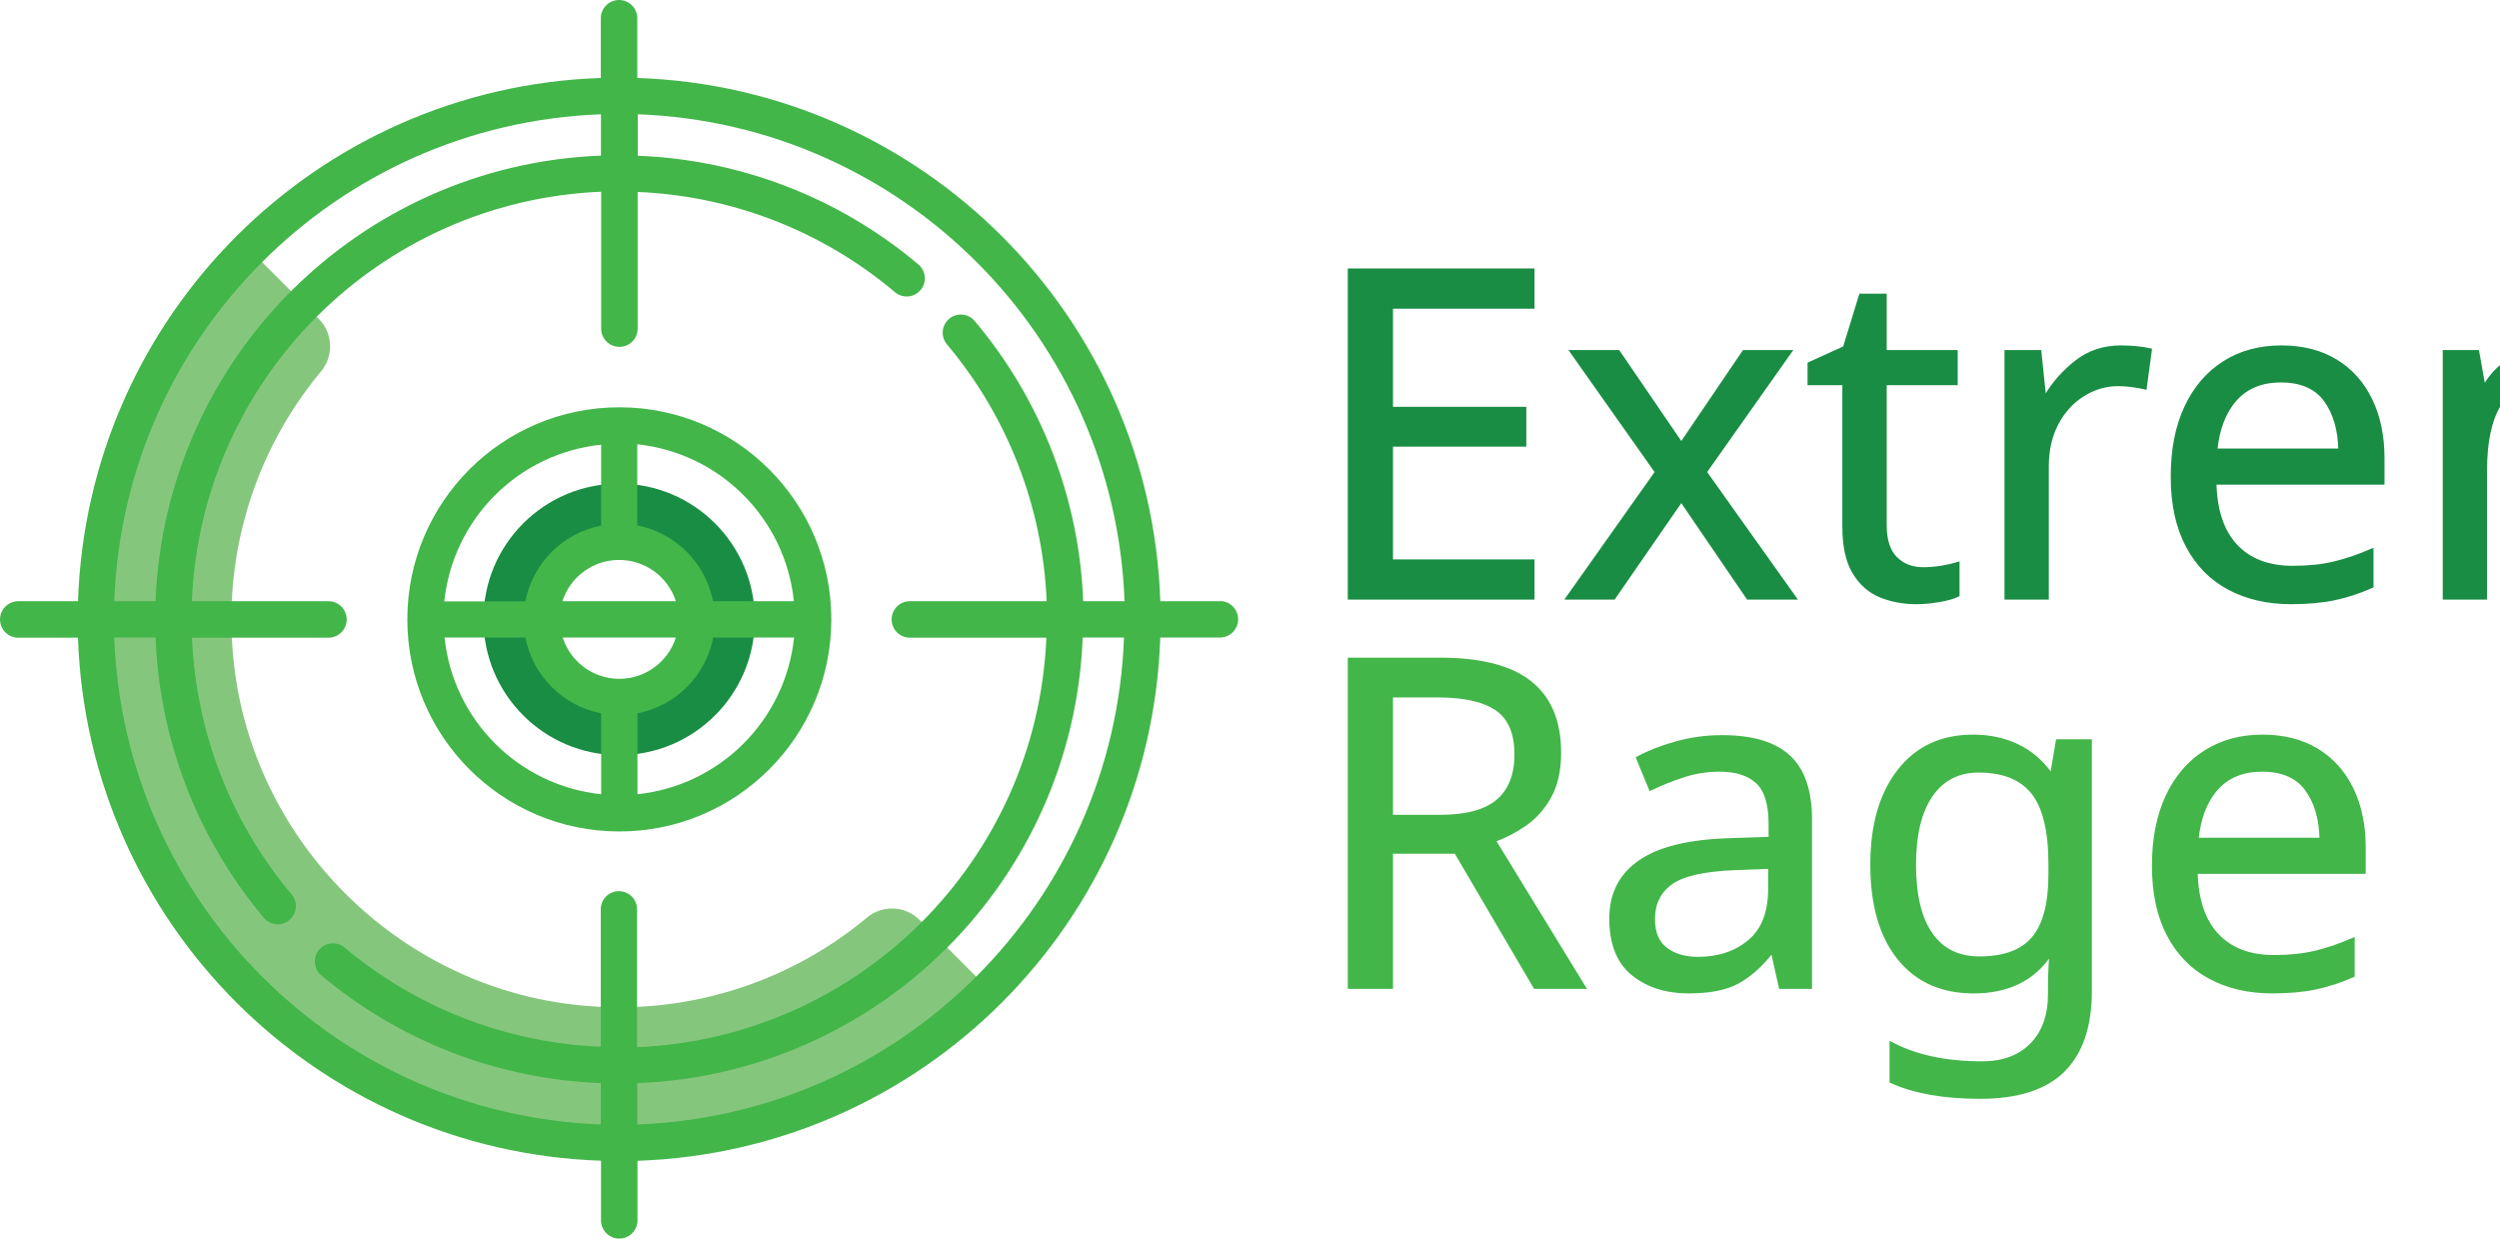
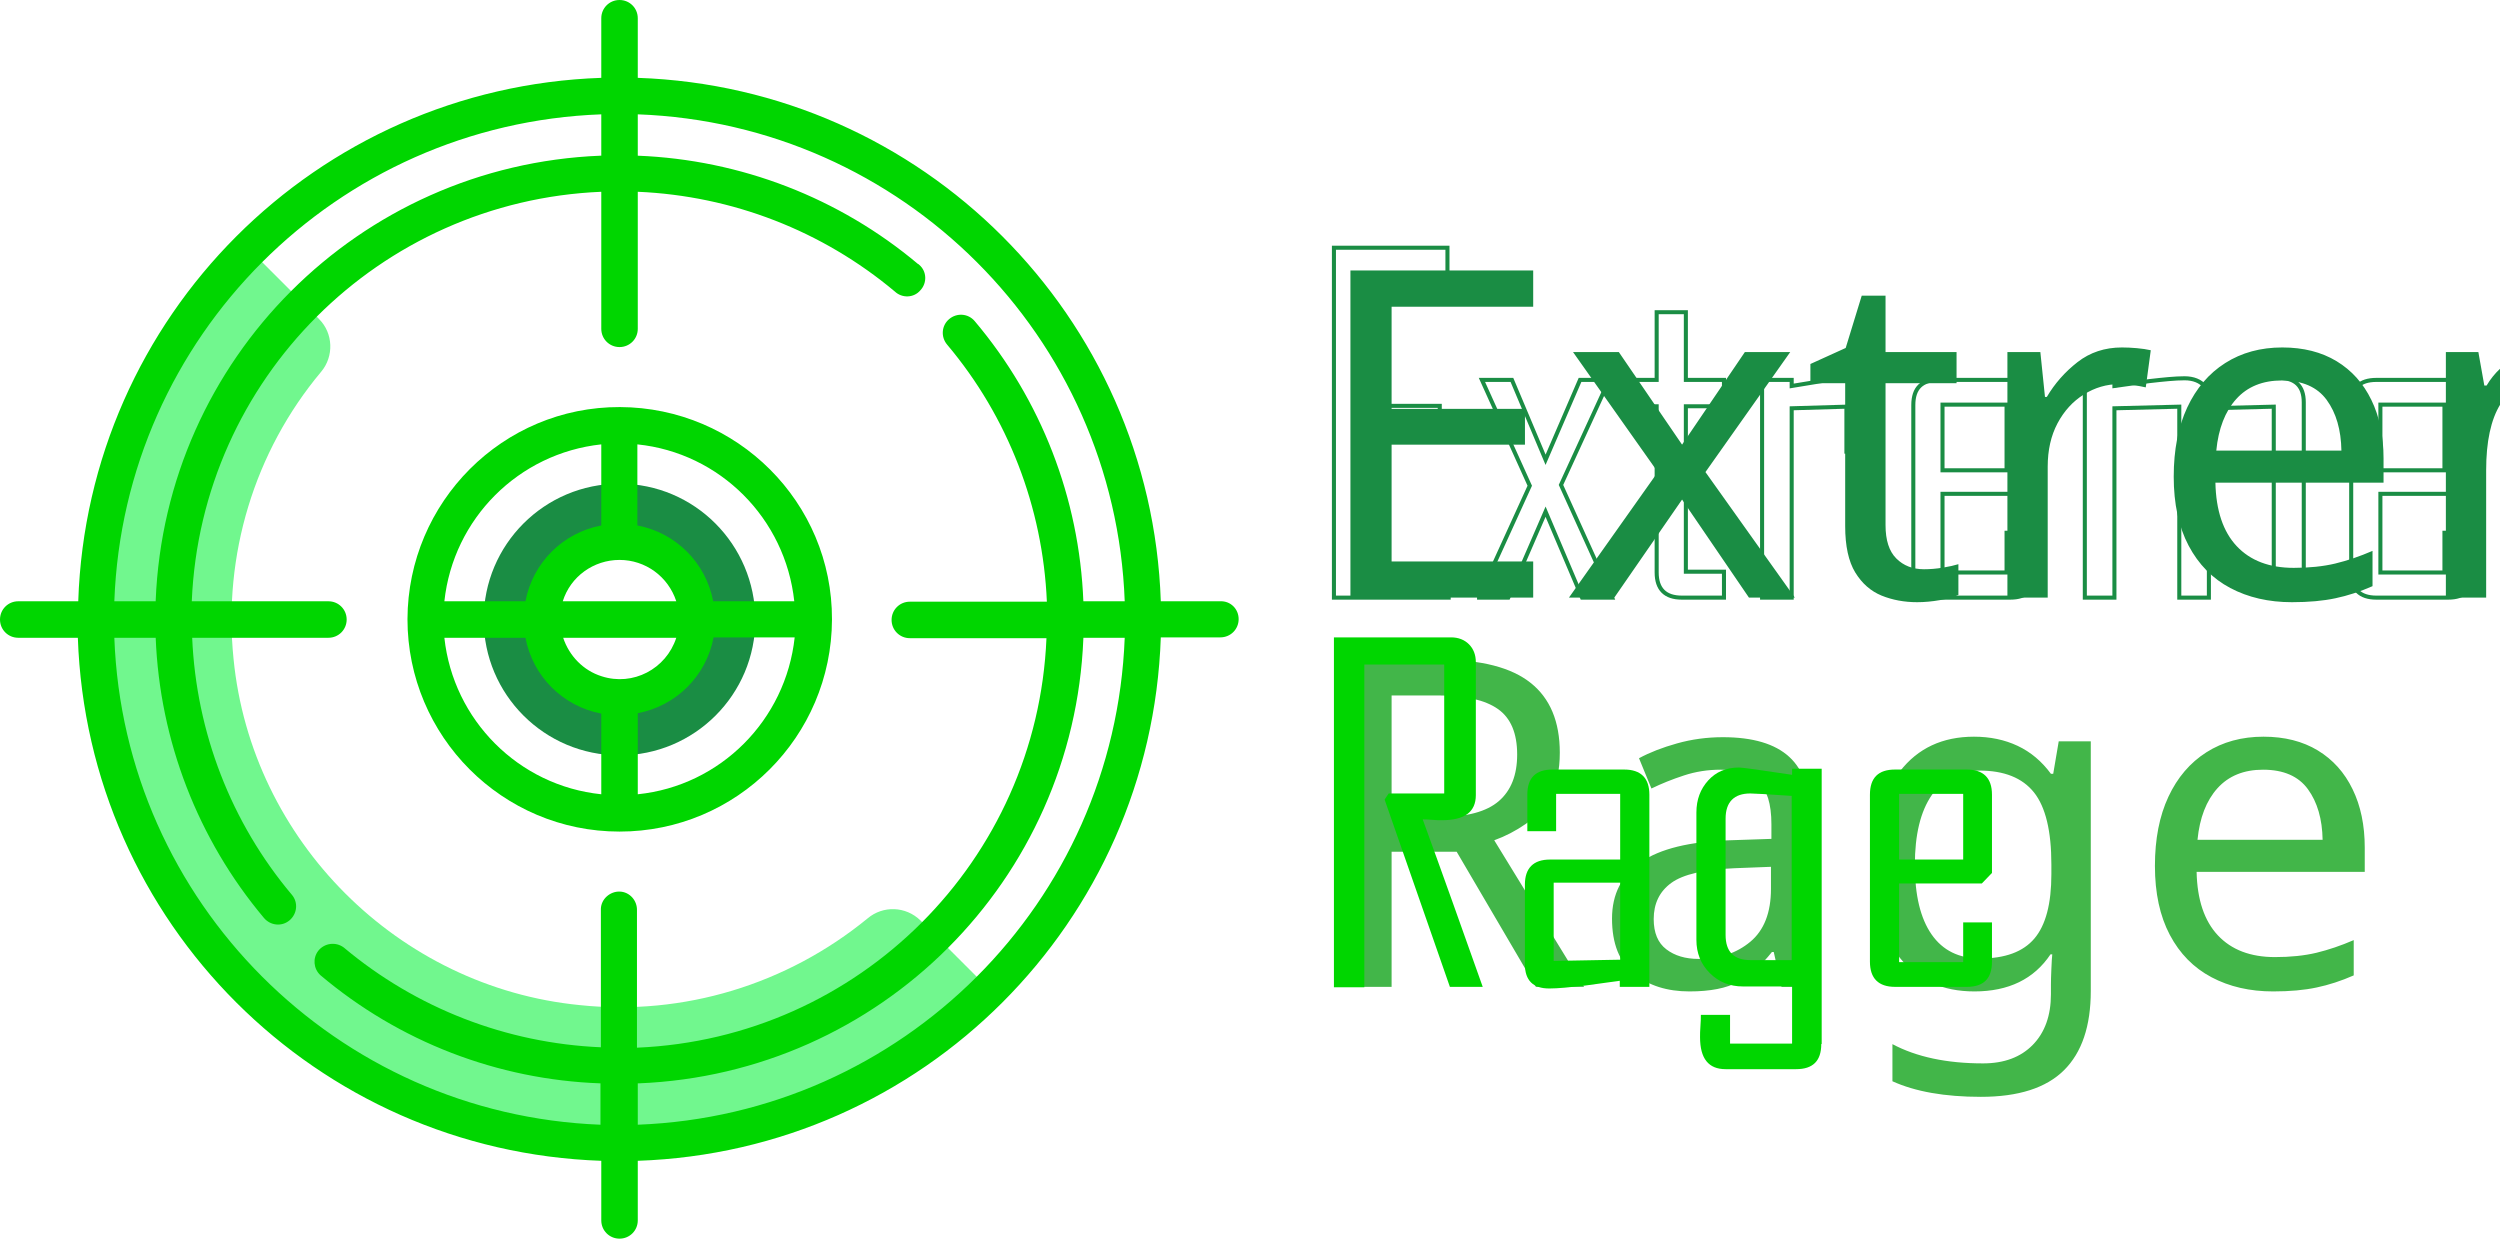
- <svg xmlns="http://www.w3.org/2000/svg" id="Layer_1" data-name="Layer 1" viewBox="0 0 616.63 305.52">
-   <defs>
-     <style>.cls-1,.cls-5{fill:#1a8d44;}.cls-2{fill:#84c77c;}.cls-3,.cls-7{fill:#42b649;}.cls-4,.cls-5,.cls-6,.cls-7,.cls-8{isolation:isolate;}.cls-5,.cls-6,.cls-7,.cls-8{font-size:113px;font-family:AgencyFB-Reg, Agency FB;}.cls-6,.cls-8{fill:none;stroke-miterlimit:10;}.cls-6{stroke:#1a8d44;}.cls-8{stroke:#42b649;}</style>
-   </defs>
-   <g id="Logo_On_Banner" data-name="Logo On Banner">
-     <g id="green_try" data-name="green try">
-       <path id="Path_21" data-name="Path 21" class="cls-1" d="M248.26,176.53A33.48,33.48,0,1,0,281.74,210h0A33.48,33.48,0,0,0,248.26,176.53Zm0,52.61a19.12,19.12,0,1,1,13.53-5.6A19.13,19.13,0,0,1,248.26,229.14Z" transform="translate(-95.49 -57.24)" />
-       <path id="Path_22" data-name="Path 22" class="cls-2" d="M238.51,305.19c-44.77-4.44-81-40.65-85.42-85.42a95.48,95.48,0,0,1,21.56-70.86,9.61,9.61,0,0,0-.48-13l-17.23-17.22a128.83,128.83,0,0,0-37.43,101.8c5,62.6,55.67,113.31,118.27,118.25a128.86,128.86,0,0,0,101.8-37.41L322.35,284.1a9.62,9.62,0,0,0-13-.48A95.48,95.48,0,0,1,238.51,305.19Z" transform="translate(-95.49 -57.24)" />
-       <path id="Path_23" data-name="Path 23" class="cls-3" d="M248.26,262.32A52.31,52.31,0,1,0,196,210h0A52.31,52.31,0,0,0,248.26,262.32Zm-43.13-47.83h20a23.68,23.68,0,0,0,18.7,18.7v19.95a43.44,43.44,0,0,1-38.65-38.65Zm43.13-19.14a14.7,14.7,0,0,1,14,10.18h-28A14.69,14.69,0,0,1,248.26,195.35Zm14,19.14a14.66,14.66,0,0,1-27.92,0Zm-9.48,38.65V233.19a23.68,23.68,0,0,0,18.7-18.7h19.95a43.44,43.44,0,0,1-38.65,38.65Zm38.65-47.61h-20a23.68,23.68,0,0,0-18.7-18.7v-20a43.44,43.44,0,0,1,38.65,38.65Zm-47.61-38.65v20a23.68,23.68,0,0,0-18.7,18.7h-20a43.44,43.44,0,0,1,38.65-38.65Z" transform="translate(-95.49 -57.24)" />
-       <path id="Path_24" data-name="Path 24" class="cls-3" d="M396.51,205.53H381.8A133.62,133.62,0,0,0,252.74,76.47V61.74a4.5,4.5,0,0,0-9,0V76.47a133.62,133.62,0,0,0-129,129.06H100a4.5,4.5,0,1,0,0,9h14.73a133.62,133.62,0,0,0,129.06,129v14.71a4.5,4.5,0,0,0,9,0V343.55a133.62,133.62,0,0,0,129-129.06h14.71a4.5,4.5,0,0,0,0-9ZM243.78,85.43v10.2h-.19A114.46,114.46,0,0,0,133.88,205.34v.19h-10.2A124.81,124.81,0,0,1,243.78,85.43ZM123.68,214.49h10.2a114.12,114.12,0,0,0,26.71,69.11,4.47,4.47,0,1,0,6.88-5.72l0,0a105.1,105.1,0,0,1-24.6-63.35h33.67a4.5,4.5,0,0,0,0-9H142.83a105.52,105.52,0,0,1,101-101v33.77a4.5,4.5,0,0,0,9,0V104.59a105.1,105.1,0,0,1,63.35,24.6,4.48,4.48,0,1,0,5.8-6.82l0,0a114.06,114.06,0,0,0-69.11-26.71V85.43a124.81,124.81,0,0,1,120.1,120.1h-10.2A114,114,0,0,0,336,136.42a4.47,4.47,0,0,0-6.85,5.76,105.1,105.1,0,0,1,24.6,63.35H320a4.5,4.5,0,0,0,0,9h33.68a105.5,105.5,0,0,1-101,101V281.76a4.48,4.48,0,1,0-8.95-.42,2.94,2.94,0,0,0,0,.42v33.67a105.13,105.13,0,0,1-63.36-24.6,4.48,4.48,0,0,0-5.76,6.85,114,114,0,0,0,69.12,26.71v10.2A124.81,124.81,0,0,1,123.68,214.49Zm129.06,120.1v-10.2h.19A114.45,114.45,0,0,0,362.64,214.68v-.19h10.2a124.81,124.81,0,0,1-120.1,120.1Z" transform="translate(-95.49 -57.24)" />
-       <g id="Group">
-         <g id="Extreme_" data-name="Extreme " class="cls-4">
-           <text class="cls-5" transform="translate(322.1 147.4)">Extreme</text>
-           <text class="cls-6" transform="translate(322.1 147.4)">Extreme</text>
-         </g>
-         <g id="Rage" class="cls-4">
-           <text class="cls-7" transform="translate(322.1 243.4)">Rage</text>
-           <text class="cls-8" transform="translate(322.1 243.4)">Rage</text>
-         </g>
-       </g>
-     </g>
+ <svg xmlns="http://www.w3.org/2000/svg" version="1.1" id="Layer_1" x="0px" y="0px" viewBox="0 0 616.6 305.5" style="enable-background:new 0 0 616.6 305.5;" xml:space="preserve">
+   <style type="text/css">
+ 	.st0{fill:#1A8D44;}
+ 	.st1{fill:#71F78E;}
+ 	.st2{fill:#00D600;}
+ 	.st3{font-family:'AgencyFB-Reg';}
+ 	.st4{font-size:113px;}
+ 	.st5{enable-background:new    ;}
+ 	.st6{fill:none;stroke:#1A8D44;stroke-miterlimit:10;}
+ 	.st7{fill:#42B649;}
+ </style>
+   <path id="Path_21" class="st0" d="M152.8,119.3c-18.5,0-33.5,15-33.5,33.5s15,33.5,33.5,33.5c18.5,0,33.5-15,33.5-33.5c0,0,0,0,0,0  l0,0C186.2,134.3,171.3,119.3,152.8,119.3z M152.8,171.9c-10.6,0-19.1-8.6-19.1-19.1c0-10.6,8.6-19.1,19.1-19.1  c10.6,0,19.1,8.6,19.1,19.1c0,5.1-2,9.9-5.6,13.5C162.7,169.9,157.8,171.9,152.8,171.9z" />
+   <path id="Path_22" class="st1" d="M143,247.9c-44.8-4.4-81-40.6-85.4-85.4C55,137,62.7,111.4,79.2,91.7c3.2-3.8,3-9.5-0.5-13  L61.5,61.5c-26.8,26.8-40.5,64-37.4,101.8c5,62.6,55.7,113.3,118.3,118.3c37.8,3.1,75-10.6,101.8-37.4l-17.2-17.2  c-3.6-3.5-9.2-3.7-13-0.5C194.1,242.8,168.6,250.6,143,247.9z" />
+   <path id="Path_23" class="st2" d="M152.8,205.1c28.9,0,52.3-23.4,52.4-52.3s-23.4-52.3-52.3-52.4s-52.3,23.4-52.4,52.3c0,0,0,0,0,0  l0,0C100.5,181.6,123.9,205.1,152.8,205.1z M109.6,157.3h20c1.8,9.5,9.2,16.9,18.7,18.7v19.9C127.9,193.8,111.8,177.6,109.6,157.3  L109.6,157.3z M152.8,138.1c6.4,0,12,4.1,14,10.2h-28C140.7,142.2,146.4,138.1,152.8,138.1z M166.8,157.3c-2.5,7.7-10.7,12-18.4,9.5  c-4.5-1.4-8-5-9.5-9.5H166.8z M157.3,195.9v-20c9.5-1.8,16.9-9.2,18.7-18.7h20C193.8,177.6,177.7,193.8,157.3,195.9L157.3,195.9z   M195.9,148.3h-20c-1.8-9.5-9.2-16.9-18.7-18.7v-20C177.6,111.7,193.7,127.9,195.9,148.3L195.9,148.3z M148.3,109.6v20  c-9.5,1.8-16.9,9.2-18.7,18.7h-20C111.8,127.9,127.9,111.8,148.3,109.6L148.3,109.6z" />
+   <path id="Path_24" class="st2" d="M301,148.3h-14.7C283.9,78,227.5,21.6,157.3,19.2V4.5c0-2.5-2-4.5-4.5-4.5c-2.5,0-4.5,2-4.5,4.5  v14.7C78,21.6,21.6,78,19.3,148.3H4.5c-2.5,0-4.5,2-4.5,4.5s2,4.5,4.5,4.5h14.7c2.4,70.3,58.8,126.6,129.1,129V301  c0,2.5,2,4.5,4.5,4.5c2.5,0,4.5-2,4.5-4.5v-14.7c70.3-2.4,126.6-58.8,129-129.1H301c2.5,0,4.5-2,4.5-4.5S303.5,148.2,301,148.3  L301,148.3z M148.3,28.2v10.2h-0.2C88.5,40.8,40.8,88.5,38.4,148.1v0.2H28.2C30.6,83,83,30.6,148.3,28.2z M28.2,157.3h10.2  c1,25.4,10.4,49.7,26.7,69.1c1.6,1.9,4.4,2.2,6.3,0.6c1.9-1.6,2.2-4.4,0.6-6.3l0,0c-15-17.8-23.6-40.1-24.6-63.4H81  c2.5,0,4.5-2,4.5-4.5s-2-4.5-4.5-4.5H47.3c2.3-54.8,46.2-98.7,101-101v33.8c0,2.5,2,4.5,4.5,4.5c2.5,0,4.5-2,4.5-4.5V47.3  c23.3,1,45.5,9.6,63.4,24.6c1.8,1.7,4.7,1.6,6.3-0.3c1.7-1.8,1.6-4.7-0.3-6.3c-0.1-0.1-0.2-0.2-0.3-0.2l0,0  c-19.4-16.3-43.7-25.7-69.1-26.7V28.2c65.3,2.4,117.7,54.8,120.1,120.1h-10.2c-1-25.4-10.4-49.7-26.8-69.1c-1.6-1.9-4.4-2.1-6.3-0.5  c-1.9,1.6-2.1,4.4-0.5,6.3c15,17.8,23.6,40.1,24.6,63.4h-33.8c-2.5,0-4.5,2-4.5,4.5s2,4.5,4.5,4.5h33.7c-2.3,54.8-46.2,98.7-101,101  v-33.8c0.1-2.5-1.8-4.6-4.2-4.7s-4.6,1.8-4.7,4.2c0,0,0,0,0,0.1c0,0.1,0,0.3,0,0.4v33.7c-23.3-1-45.5-9.6-63.4-24.6  c-2-1.5-4.8-1.1-6.3,0.8c-1.4,1.8-1.2,4.4,0.5,6c19.4,16.4,43.7,25.8,69.1,26.7v10.2C83,274.9,30.6,222.5,28.2,157.3z M157.3,277.4  v-10.2h0.2c59.6-2.4,107.3-50.1,109.7-109.7v-0.2h10.2C274.9,222.6,222.6,274.9,157.3,277.4L157.3,277.4z" />
+   <text transform="matrix(1 0 0 1 322.1 147.4)" class="st0 st3 st4">Extreme</text>
+   <g class="st5">
+     <path class="st6" d="M357.4,147.4H329V61.1h28v6.8h-20.4v32.2h18.5v6.9h-18.5v33.7h20.7V147.4z" />
+     <path class="st6" d="M397.6,147.4h-7.4l-9-21.2l-9.2,21.2h-7.2v-0.2l12.5-27.4l-11.8-26.1h7.4l8.3,19.7l8.5-19.7h7.1v0.2   l-11.8,25.7L397.6,147.4z" />
+     <path class="st6" d="M425.2,147.4h-10.4c-4.1,0-6.2-2.1-6.2-6.2v-41h-6.5v-6.5h6.5V77h7.2v16.7h9.4v6.5h-9.4v40.8h9.4V147.4z" />
+     <path class="st6" d="M462.6,111.4h-7.2v-11.1l-13.5,0.4v46.7h-7.3V93.7h7.3v1.5c2.4-0.4,4.9-0.8,7.3-1.2c2.9-0.4,5.4-0.7,7.3-0.7   c4,0,6.1,2,6.1,6V111.4z" />
+     <path class="st6" d="M502,141.2c0,4.2-2.1,6.2-6.2,6.2h-17.7c-4.1,0-6.2-2.1-6.2-6.2V99.9c0-4.2,2.1-6.2,6.2-6.2h17.7   c4.1,0,6.2,2.1,6.2,6.2v19.3l-2.5,2.6h-20.4v19.4h15.8v-9.8h7.1V141.2z M494.9,116V99.8h-15.8V116H494.9z" />
+     <path class="st6" d="M568.1,147.4h-7.3v-47.1l-16,0.4v46.7h-7.3v-47.1l-16,0.4v46.7h-7.3V93.7h7.3v1.5c2.9-0.4,5.7-0.8,8.6-1.2   c3.5-0.4,6.4-0.7,8.7-0.7c2.2,0,3.9,0.7,5,2c3.1-0.4,6.2-0.8,9.2-1.3c4-0.5,7-0.8,9.1-0.8c4,0,6.1,2,6.1,6V147.4z" />
+     <path class="st6" d="M610,141.2c0,4.2-2.1,6.2-6.2,6.2h-17.7c-4.1,0-6.2-2.1-6.2-6.2V99.9c0-4.2,2.1-6.2,6.2-6.2h17.7   c4.1,0,6.2,2.1,6.2,6.2v19.3l-2.5,2.6h-20.4v19.4h15.8v-9.8h7.1V141.2z M602.9,116V99.8h-15.8V116H602.9z" />
+   </g>
+   <text transform="matrix(1 0 0 1 322.1 243.4)" class="st7 st3 st4">Rage</text>
+   <g>
+     <path class="st2" d="M365.7,243.4h-8.1l-16.1-46.2l1-1.5h13.7v-31.8h-19.7v79.6H329v-86.3h28.9c1.8,0,3.3,0.6,4.4,1.7   c1.1,1.1,1.7,2.6,1.7,4.4v32.8c0,4.2-2.8,6.2-8.4,6.2c-0.6,0-1.4,0-2.4-0.1c-1.1-0.1-1.8-0.1-2.3-0.1   C355.9,215.8,360.8,229.6,365.7,243.4z" />
+     <path class="st2" d="M406.7,243.4h-7.2v-1.5c-2.9,0.4-5.8,0.8-8.7,1.2c-3.6,0.4-6.5,0.7-8.7,0.7c-4,0-6-2-6-6v-19.6   c0-4.1,2.1-6.2,6.2-6.2h17.3v-16.2h-15.8v9.2h-7.1v-9c0-4.2,2.1-6.2,6.2-6.2h17.7c4.1,0,6.2,2.1,6.2,6.2V243.4z M399.6,236.7v-19   h-16.4v19.3L399.6,236.7z" />
+     <path class="st2" d="M449.2,257.5c0,4.2-2.1,6.2-6.2,6.2h-17.4c-4.2,0-6.3-2.6-6.3-7.9c0-0.6,0-1.6,0.1-2.8   c0.1-1.2,0.1-2.1,0.1-2.7h7.2v7.1h15.3v-14.1h-12.1c-3.3,0-6-1.1-8.2-3.3c-2.2-2.2-3.3-4.9-3.3-8.2v-31.4c0-3.2,1-5.8,2.9-7.9   c1.9-2.1,4.4-3.2,7.6-3.2c0.8,0,5.2,0.6,13.1,1.8v-1.5h7.3V257.5z M441.9,236.9v-40.6c-5.8-0.4-9.2-0.6-10.2-0.6   c-4,0-6.1,2.1-6.1,6.2v28.7c0,4.1,2,6.2,6.1,6.2H441.9z" />
+     <path class="st2" d="M491.3,237.2c0,4.2-2.1,6.2-6.2,6.2h-17.7c-4.1,0-6.2-2.1-6.2-6.2v-41.2c0-4.2,2.1-6.2,6.2-6.2h17.7   c4.1,0,6.2,2.1,6.2,6.2v19.3l-2.5,2.6h-20.4v19.4h15.8v-9.8h7.1V237.2z M484.2,212v-16.2h-15.8V212H484.2z" />
  </g>
</svg>
